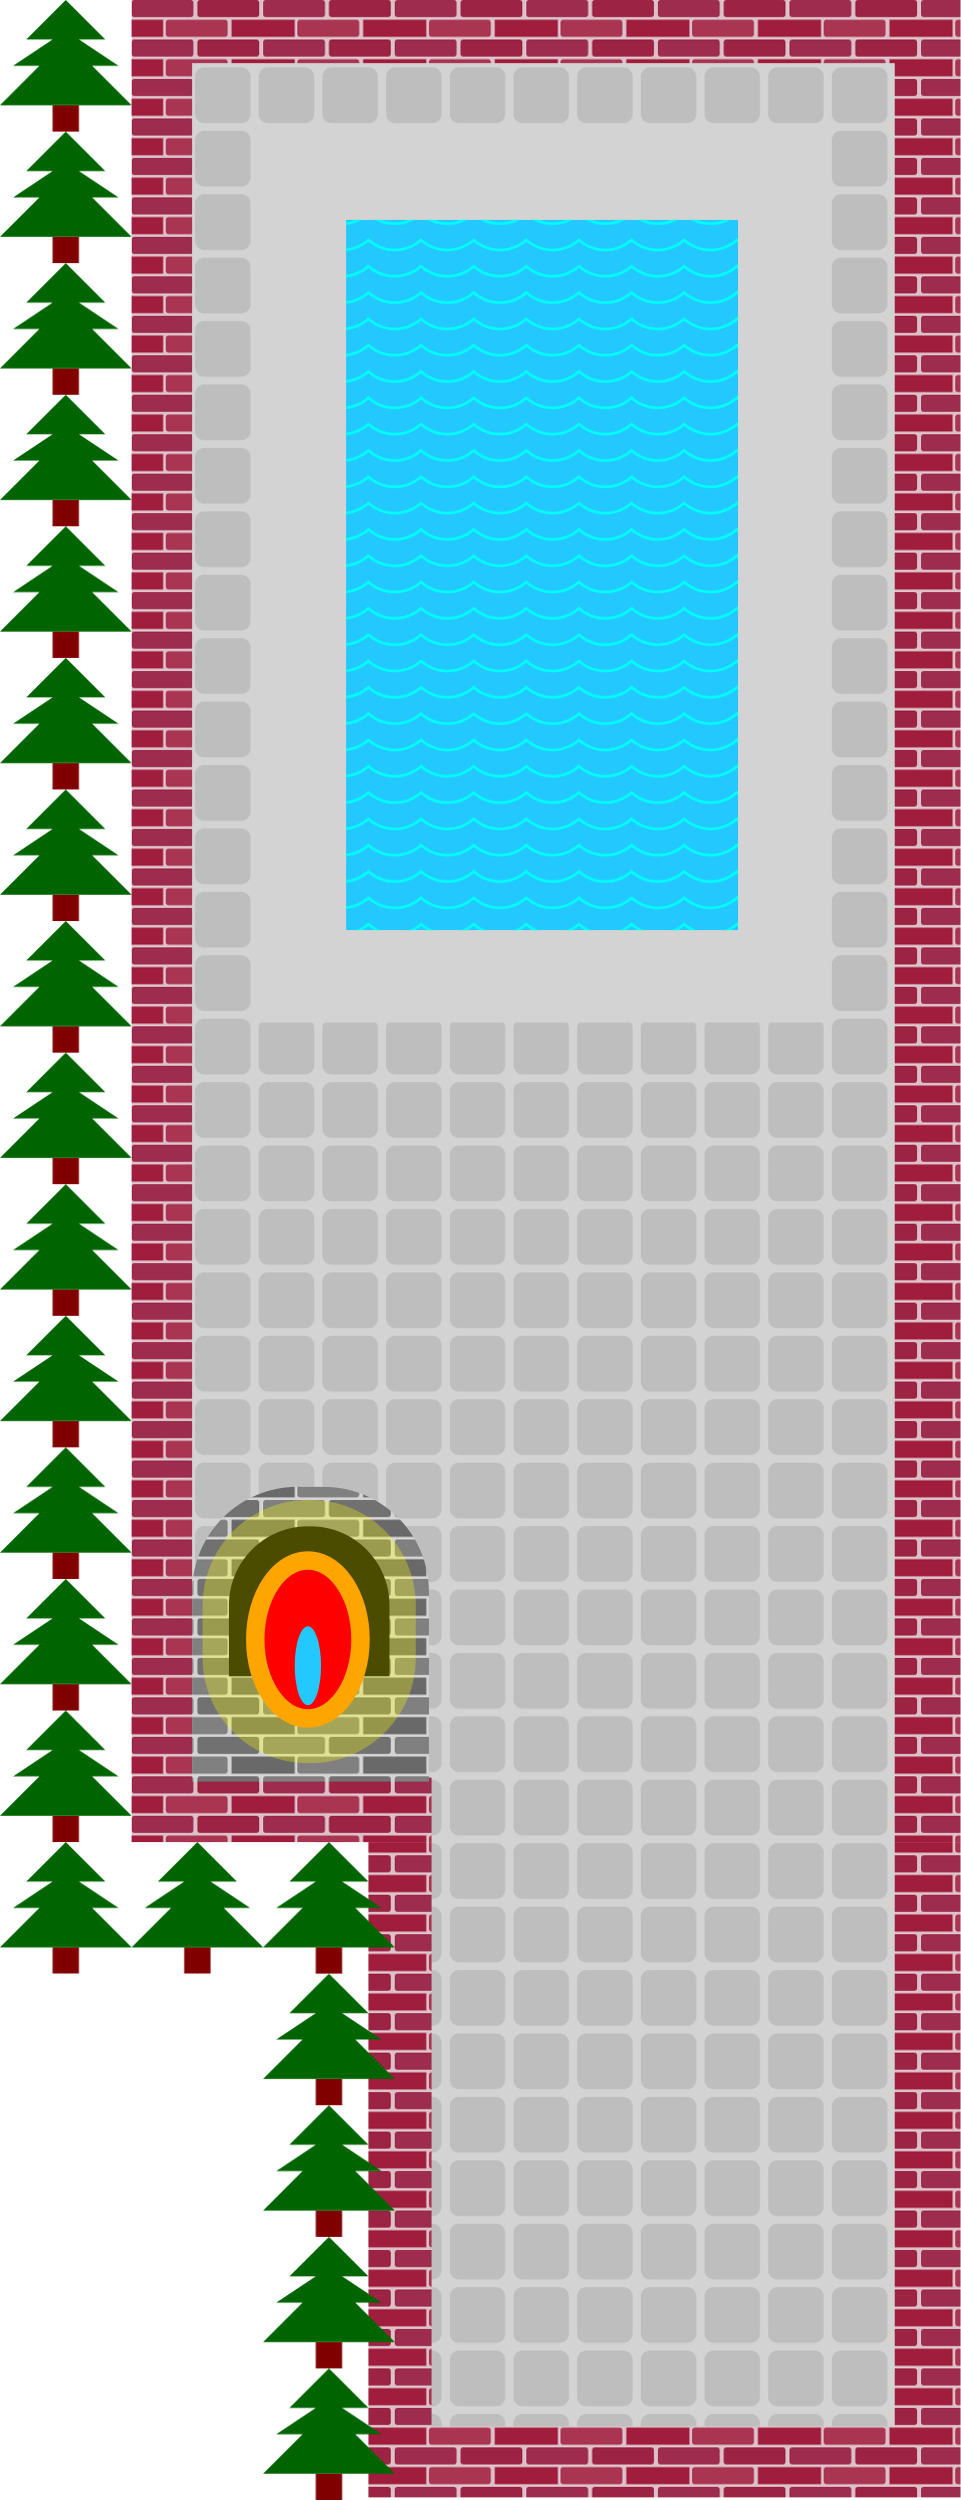
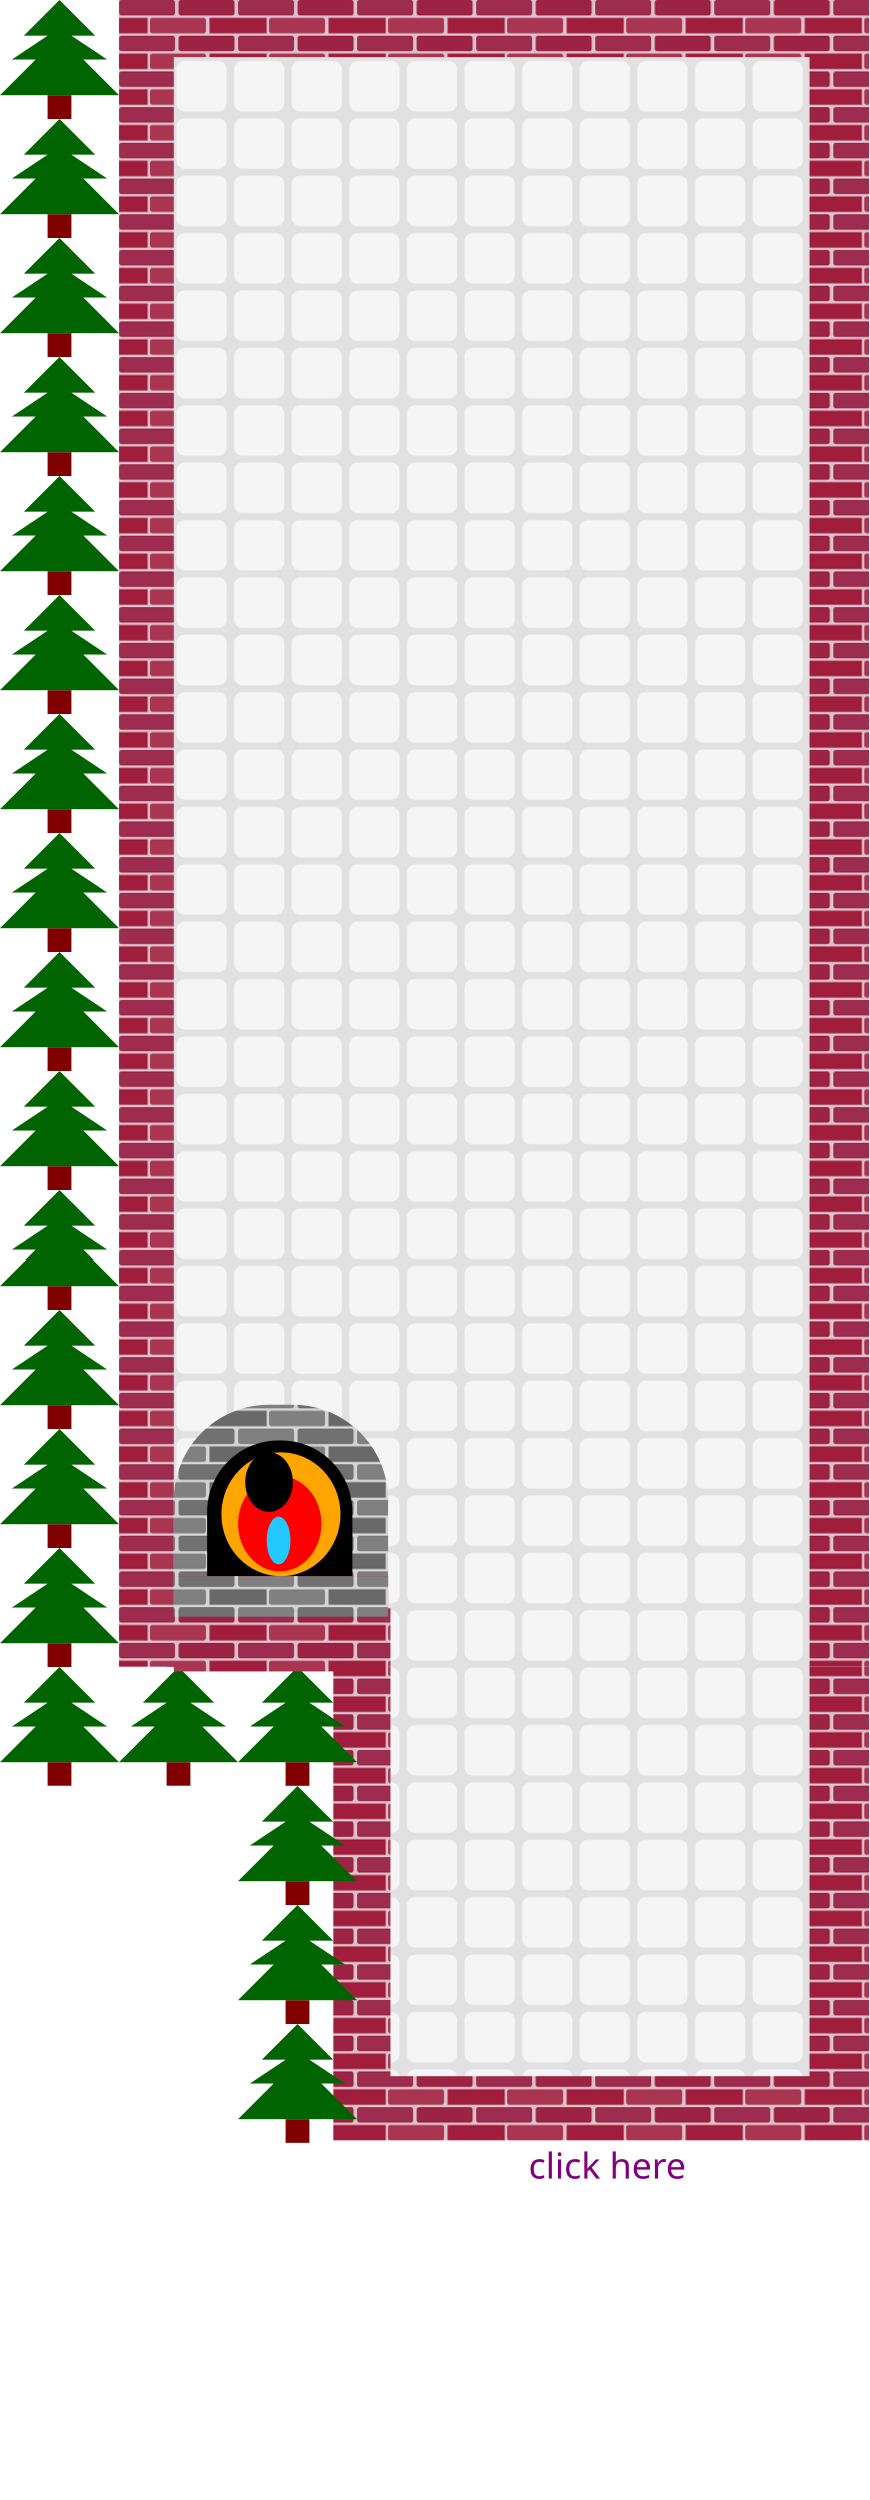
- <svg xmlns="http://www.w3.org/2000/svg" width="365" height="950" x="0" y="0" class="block5">
+ <svg xmlns="http://www.w3.org/2000/svg" width="365" height="1050" x="0" y="0" viewBox="0 0 365 1050">
  <defs>
    <pattern id="floorPattern" patternUnits="userSpaceOnUse" x="0" y="0" height="24.1" width="24.2">
-       <rect width="25" height="25" x="0" y="0" fill="lightgrey" />
-       <rect width="24.1" height="24.2" x="0" y="0" rx="5" fill="rgb(190, 190, 190)" stroke="lightgrey" stroke-width="3" />
+       <rect width="25" height="25" x="0" y="0" fill="#e1e1e1" />
+       <rect width="24.1" height="24.2" x="0" y="0" rx="5" fill="whitesmoke" stroke="#e1e1e1" stroke-width="3" />
    </pattern>
    <pattern id="treePattern" patternUnits="userSpaceOnUse" x="0" y="0" height="50" width="50">
      <rect width="10" height="10" x="20" y="40" fill="maroon" />
      <polygon points="25,0 40,15 30,15 45,25 35,25 50,40 0,40 15,25 5,25 20,15 10,15 " style="fill:darkgreen;" />
    </pattern>
    <pattern id="waterPattern" patternUnits="userSpaceOnUse" x="0" y="0" height="10" width="20">
      <circle cx="10" cy="-10" r="15" fill="transparent" stroke="aqua" stroke-width="1" />
    </pattern>
-     <pattern id="my4pattern" patternUnits="userSpaceOnUse" x="0" y="0" width="50" height="15">
+     <pattern id="redBricks" patternUnits="userSpaceOnUse" x="0" y="0" width="50" height="15">
      <rect width="50" height="15" x="0" y="0" fill="#dcc0c7" />
      <rect width="23.5" height="6.5" x="0" y="0" rx="1" fill="#9d2c4e" />
      <rect width="23.5" height="6.5" x="25" y="0" rx="1" fill="#9c2343" />
      <rect width="12" height="6.5" x="0" y="7.5" fill="#a11d3e" />
      <rect width="23.5" height="6.5" x="13" y="7.5" rx="1" fill="#aa3553" />
      <rect width="12" height="6.5" x="38" y="7.5" fill="#a11d3e" />
    </pattern>
-     <pattern id="my3pattern" patternUnits="userSpaceOnUse" x="0" y="0" width="50" height="15">
+     <pattern id="greyBricks" patternUnits="userSpaceOnUse" x="0" y="0" width="50" height="15">
      <rect width="50" height="15" x="0" y="0" fill="lightgrey" />
      <rect width="23.5" height="6.5" x="0" y="0" rx="1" fill="grey" />
      <rect width="23.5" height="6.5" x="25" y="0" rx="1" fill="#717171" />
      <rect width="12" height="6.5" x="0" y="7.5" fill="dimgrey" />
      <rect width="23.5" height="6.5" x="13" y="7.5" rx="1" fill="#808080" />
      <rect width="12" height="6.5" x="38" y="7.5" fill="dimgrey" />
    </pattern>
  </defs>
  <rect width="50" height="750" x="0" y="0" fill="url(#treePattern)" />
-   <rect width="315" height="700" x="50" y="0" fill="url(#my4pattern)" />
-   <rect width="225" height="249" x="140" y="700" fill="url(#my4pattern)" />
+   <rect width="315" height="700" x="50" y="0" fill="url(#redBricks)" />
+   <rect width="225" height="199" x="140" y="700" fill="url(#redBricks)" />
  <rect width="100" height="50" x="50" y="700" fill="url(#treePattern)" />
-   <rect width="50" height="200" x="100" y="750" fill="url(#treePattern)" />
+   <rect width="50" height="150" x="100" y="750" fill="url(#treePattern)" />
  <rect width="267" height="651.5" x="73" y="24" fill="url(#floorPattern)" />
-   <rect width="176" height="247" x="164" y="675" fill="url(#floorPattern)" />
-   <rect width="184" height="305" x="114" y="66" stroke="lightgrey" stroke-width="35" fill="#23c8ff" opacity="1" />
-   <rect width="184" height="305" x="114" y="66" stroke="lightgrey" stroke-width="35" fill="url(#waterPattern)" opacity="1" />
-   <rect width="90" height="110" x="73" y="565" rx="40" fill="url(#my3pattern)" stroke="black" stroke-width="0" />
-   <rect width="61" height="95" x="87" y="580" rx="30" />
-   <rect width="90" height="40" x="73" y="637" fill="url(#my3pattern)" stroke="black" stroke-width="0" />
-   <rect width="81" height="100" x="77" y="570" rx="40" fill="yellow" opacity=".3" />
-   <rect width="40" height="60" x="97" y="593" fill="red" rx="50" stroke="orange" stroke-width="7" />
-   <rect width="10" height="30" x="112" y="618" fill="#23c8ff" rx="15" />
+   <rect width="176" height="197" x="164" y="675" fill="url(#floorPattern)" />
+   <rect width="90" height="110" x="73" y="590" rx="40" fill="url(#greyBricks)" stroke="black" stroke-width="0" />
+   <rect width="61" height="95" x="87" y="605" rx="30" />
+   <rect width="90" height="40" x="73" y="662" fill="url(#redBricks)" />
+   <rect width="90" height="17" x="73" y="662" fill="url(#greyBricks)" />
+   <rect width="50" height="52" x="93" y="610" fill="orange" rx="50" />
+   <rect width="35" height="40" x="100" y="620" fill="red" rx="50" />
+   <rect width="10" height="20" x="112" y="637" fill="#23c8ff" rx="15" />
+   <rect width="20" height="25" x="103" y="610" rx="15" />
+   <text x="222" y="915" fill="purple" font-family="sans-serif" font-size="15">
+ 		click here
+ 	</text>
</svg>
